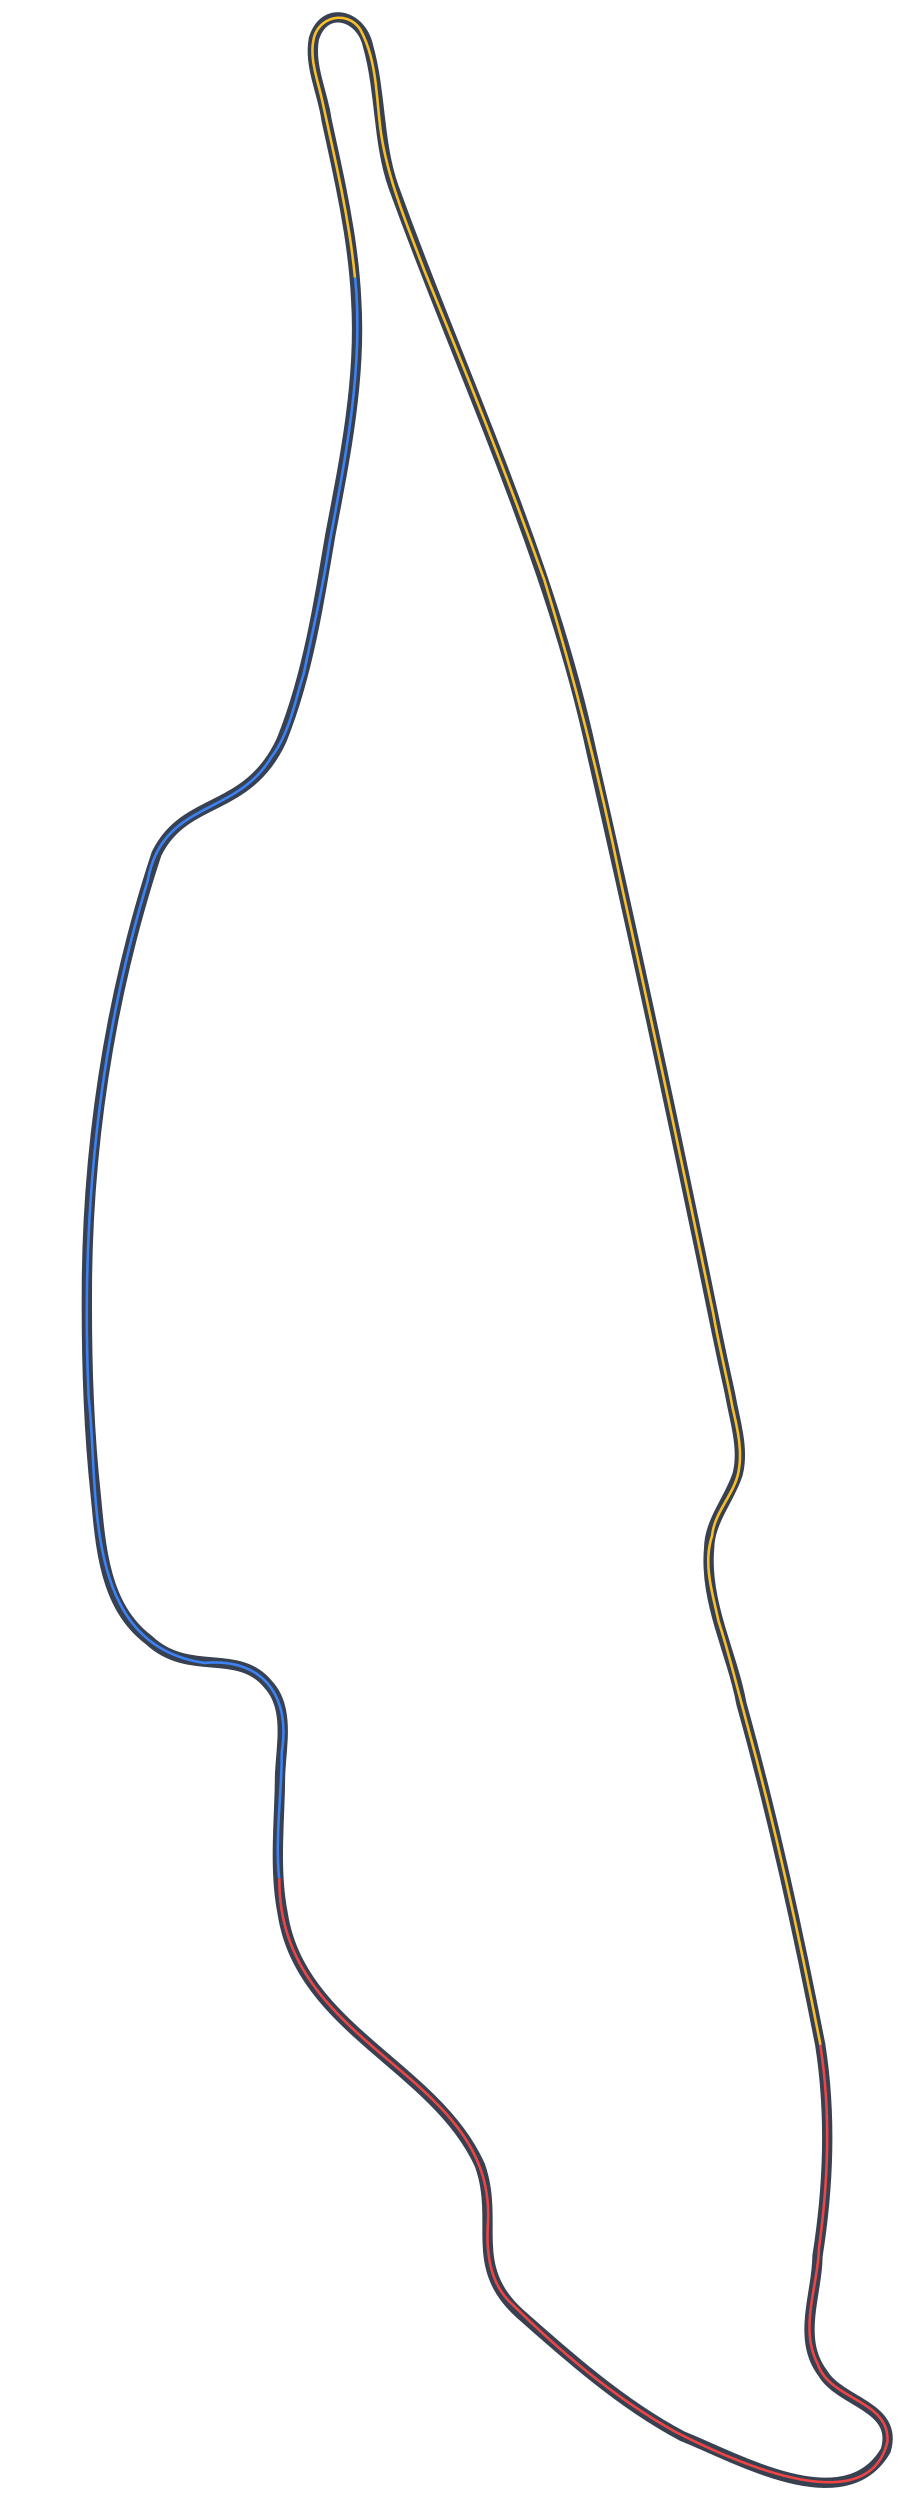
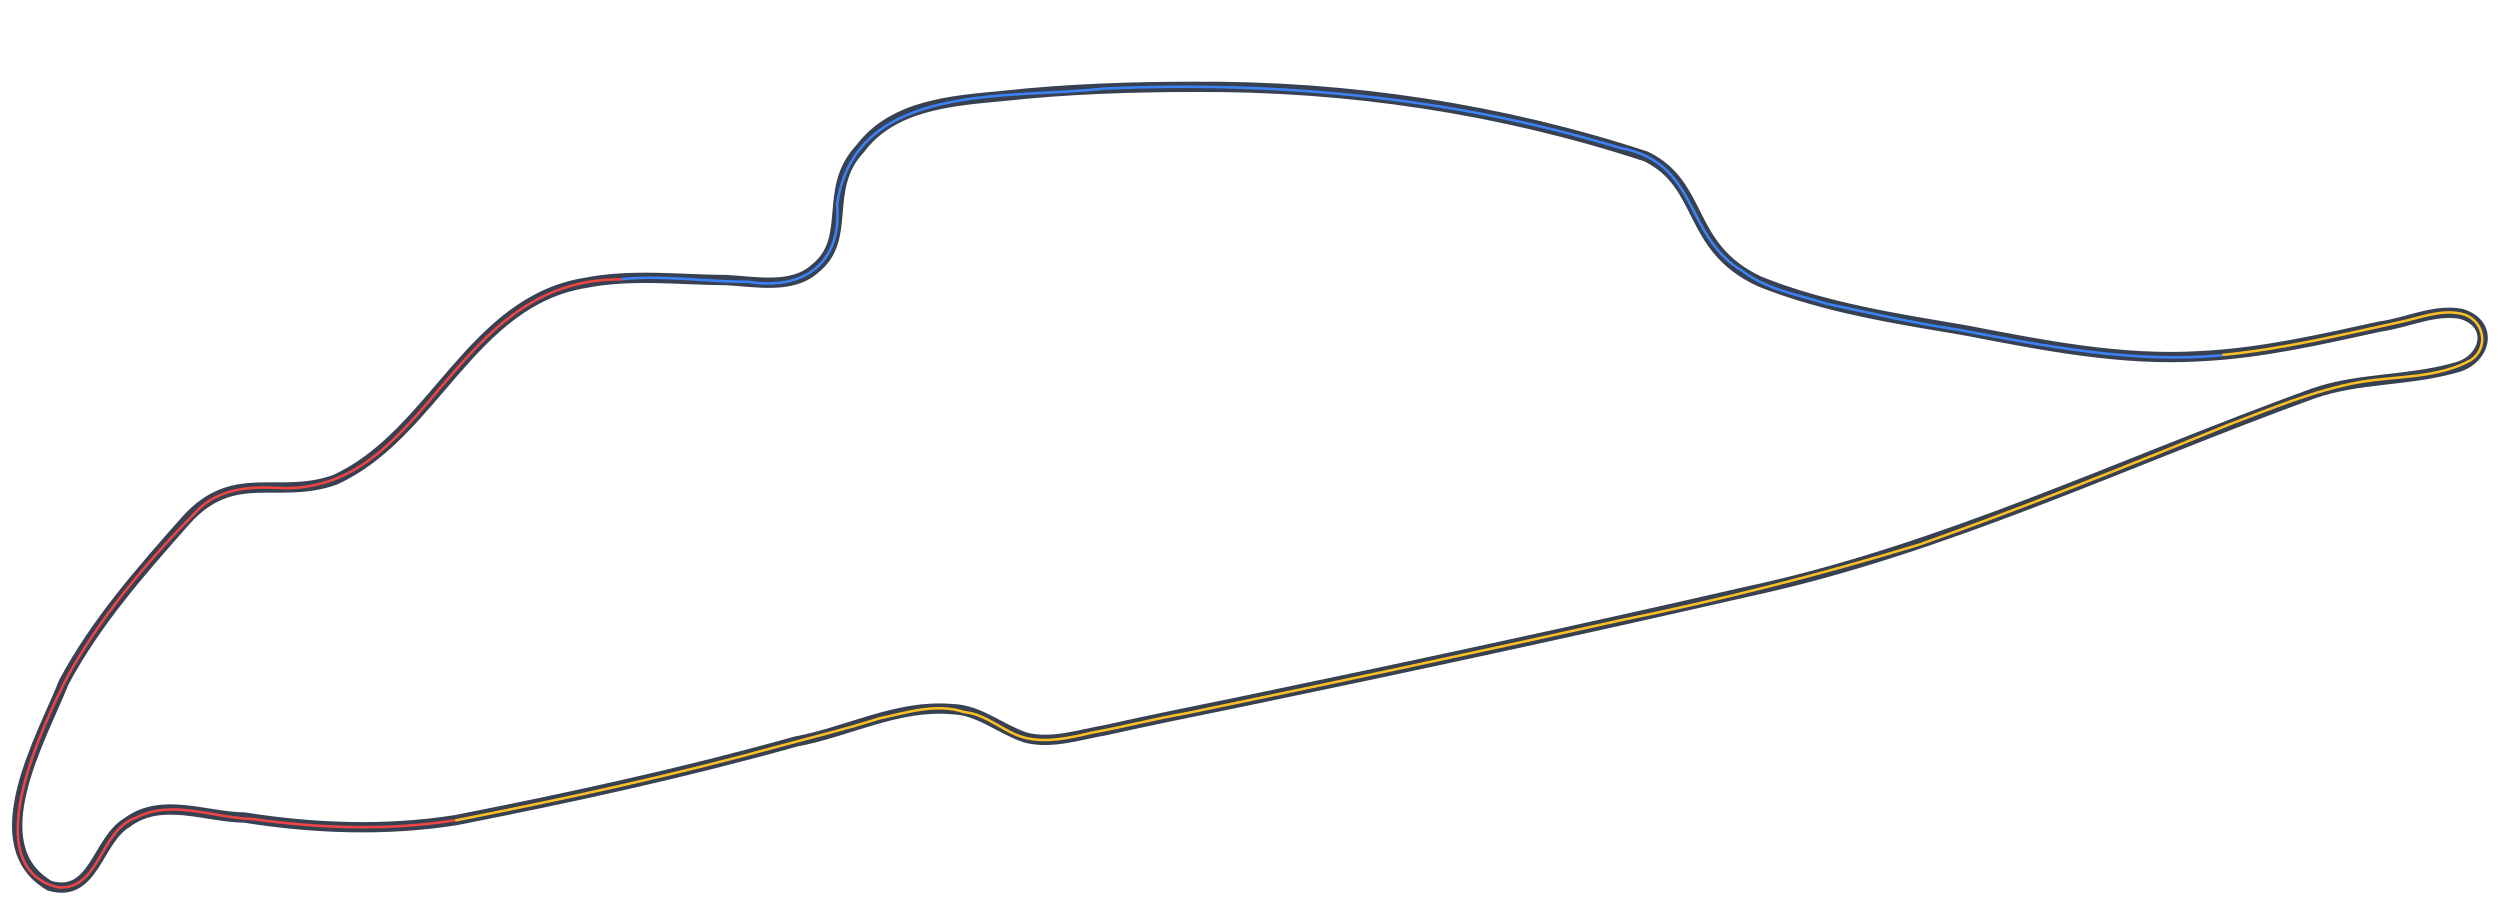
- <svg xmlns="http://www.w3.org/2000/svg" version="1.1" id="Layer_1" x="0px" y="0px" viewBox="0 0 369.8 1022" style="enable-background:new 0 0 369.8 1022;" xml:space="preserve">
+ <svg xmlns="http://www.w3.org/2000/svg" version="1.1" id="Layer_1" x="0px" y="0px" viewBox="0 0 1022 369.8" style="enable-background:new 0 0 1022 369.8;" xml:space="preserve">
  <style type="text/css">
- 	.st0{fill:none;stroke:#374151;stroke-width:4.215;stroke-miterlimit:2.107;}
- 	.st1{fill:none;stroke:#EF4444;stroke-width:1.054;stroke-miterlimit:2.107;}
- 	.st2{fill:none;stroke:#3B82F6;stroke-width:1.054;stroke-miterlimit:2.107;}
- 	.st3{fill:none;stroke:#FBBF24;stroke-width:1.054;stroke-miterlimit:2.107;}
+     .st0{fill:none;stroke:#374151;stroke-width:4.215;stroke-miterlimit:2.107;}
+     .st1{fill:none;stroke:#EF4444;stroke-width:1.054;stroke-miterlimit:2.107;}
+     .st2{fill:none;stroke:#3B82F6;stroke-width:1.054;stroke-miterlimit:2.107;}
+     .st3{fill:none;stroke:#FBBF24;stroke-width:1.054;stroke-miterlimit:2.107;}
</style>
-   <path vector-effect="non-scaling-stroke" class="st0" d="M335.3,835.8c4.5,28.7,3.4,57.8-1.1,86.4c-0.2,15.9-8.5,33.8,2.1,47.9  c7.2,12.2,31.1,13.5,25.8,31.6c-16.7,28.8-60.7,3.1-83.2-5.8c-24.6-13.1-45.6-31.7-66.4-50.1c-21.5-19.5-8.1-37.3-16.3-60.6  c-18.3-40.5-73.1-55.6-80.6-102.7c-3.7-18.9-1.2-38.6-1.1-57.4c0.6-12,3.8-26.9-4.7-36.3c-12.4-15.5-32.5-2.9-49-18.4  c-18.2-13.7-19.6-38.1-21.6-58.5c-2.8-26-3.7-52.2-3.7-78C35.1,471,44.5,408.3,64,349c11.8-23.9,37.1-16.2,51.1-46.4  c10.8-26.9,15.2-56.1,20-84.3c6.1-31.7,12.5-63.9,10.5-95.9c-1.2-25-6.9-49.4-12.1-73.3c-1.6-11.4-7.2-22.2-5.2-33.2  c4.1-13.9,19.2-10.1,22.1,2.7c5.4,19.1,4,39.5,10.5,57.9c28,77.2,64,151.8,81.1,231.8c15.8,68.9,30.6,137.6,44.8,206  c3.9,18.9,7.5,37.2,11.6,55.3c1.9,11.1,5.9,22.5,3.1,33.2c-3.5,10.4-11.4,19.1-11.6,30c-2,22.2,9.4,42.9,13.2,63.7  C316.1,743,326.1,789,335.3,835.8z" />
-   <path vector-effect="non-scaling-stroke" class="st1" d="M335.3,835.8c4.4,27.6,3.3,55.7-0.5,83.2c-0.4,15.5-8.2,32.9-0.5,47.4  c4.8,14.8,29.3,14.5,28.5,31.6c-7.9,34.7-66.7,6.3-86.4-3.7c-24.7-13.7-46.8-32.4-66.9-52.2c-9.7-8.8-10.8-21.9-10-34.2  c2.6-61.8-86-69.5-85.3-140.1" />
-   <path vector-effect="non-scaling-stroke" class="st2" d="M114.1,767.8c-1.7-17.1,1.1-34.5,1.1-51.6c3.7-22.9-7.7-38.5-31.6-36.4  c-50.9-7.4-42.9-70.6-47.4-109.1c-3.1-71.1,3.5-142.5,24.2-210.7c6-33.1,35.9-25.8,50.6-50.6c7.5-9.9,9.5-22.7,13.2-34.2  c3.7-17.6,7.9-35.4,10.5-53.2c6.7-35.8,14-72,10.5-108.5" />
-   <path vector-effect="non-scaling-stroke" class="st3" d="M145.1,113.5c-2.3-24.2-8.1-47.9-13.2-71.6c-1.7-8.4-5.5-17.3-3.7-25.8  c1.7-9.1,13.4-12.3,19-4.2c7.6,13.8,6.4,30.3,9,45.3c3.3,18.7,10.8,36.1,17.4,53.7c17.1,41.8,33.9,83.9,49,126.4  c12.3,40.3,22.7,81.5,31.1,122.8c13.1,58.8,25.7,118,37.9,177c2.2,12.8,5.6,25.7,7.9,38.5c2.1,8.9,4.3,18.3,2.1,27.4  c-2.2,8.6-9.6,15.5-10.5,24.8c-3.8,11.5,0.2,23.4,2.6,34.8c4.2,13,7.5,26.7,11.1,40c12.1,43.8,21.8,88.6,30.6,133.3" />
+   <g transform="rotate(90, 511, 511)">
+     <path vector-effect="non-scaling-stroke" class="st0" d="M335.3,835.8c4.5,28.7,3.4,57.8-1.1,86.4c-0.2,15.9-8.5,33.8,2.1,47.9         c7.2,12.2,31.1,13.5,25.8,31.6c-16.7,28.8-60.7,3.1-83.2-5.8c-24.6-13.1-45.6-31.7-66.4-50.1c-21.5-19.5-8.1-37.3-16.3-60.6         c-18.3-40.5-73.1-55.6-80.6-102.7c-3.7-18.9-1.2-38.6-1.1-57.4c0.6-12,3.8-26.9-4.7-36.3c-12.4-15.5-32.5-2.9-49-18.4         c-18.2-13.7-19.6-38.1-21.6-58.5c-2.8-26-3.7-52.2-3.7-78C35.1,471,44.5,408.3,64,349c11.8-23.9,37.1-16.2,51.1-46.4         c10.8-26.9,15.2-56.1,20-84.3c6.1-31.7,12.5-63.9,10.5-95.9c-1.2-25-6.9-49.4-12.1-73.3c-1.6-11.4-7.2-22.2-5.2-33.2         c4.1-13.9,19.2-10.1,22.1,2.7c5.4,19.1,4,39.5,10.5,57.9c28,77.2,64,151.8,81.1,231.8c15.8,68.9,30.6,137.6,44.8,206         c3.9,18.9,7.5,37.2,11.6,55.3c1.9,11.1,5.9,22.5,3.1,33.2c-3.5,10.4-11.4,19.1-11.6,30c-2,22.2,9.4,42.9,13.2,63.7         C316.1,743,326.1,789,335.3,835.8z" />
+     <path vector-effect="non-scaling-stroke" class="st1" d="M335.3,835.8c4.4,27.6,3.3,55.7-0.5,83.2c-0.4,15.5-8.2,32.9-0.5,47.4         c4.8,14.8,29.3,14.5,28.5,31.6c-7.9,34.7-66.7,6.3-86.4-3.7c-24.7-13.7-46.8-32.4-66.9-52.2c-9.7-8.8-10.8-21.9-10-34.2         c2.6-61.8-86-69.5-85.3-140.1" />
+     <path vector-effect="non-scaling-stroke" class="st2" d="M114.1,767.8c-1.7-17.1,1.1-34.5,1.1-51.6c3.7-22.9-7.7-38.5-31.6-36.4         c-50.9-7.4-42.9-70.6-47.4-109.1c-3.1-71.1,3.5-142.5,24.2-210.7c6-33.1,35.9-25.8,50.6-50.6c7.5-9.9,9.5-22.7,13.2-34.2         c3.7-17.6,7.9-35.4,10.5-53.2c6.7-35.8,14-72,10.5-108.5" />
+     <path vector-effect="non-scaling-stroke" class="st3" d="M145.1,113.5c-2.3-24.2-8.1-47.9-13.2-71.6c-1.7-8.4-5.5-17.3-3.7-25.8         c1.7-9.1,13.4-12.3,19-4.2c7.6,13.8,6.4,30.3,9,45.3c3.3,18.7,10.8,36.1,17.4,53.7c17.1,41.8,33.9,83.9,49,126.4         c12.3,40.3,22.7,81.5,31.1,122.8c13.1,58.8,25.7,118,37.9,177c2.2,12.8,5.6,25.7,7.9,38.5c2.1,8.9,4.3,18.3,2.1,27.4         c-2.2,8.6-9.6,15.5-10.5,24.8c-3.8,11.5,0.2,23.4,2.6,34.8c4.2,13,7.5,26.7,11.1,40c12.1,43.8,21.8,88.6,30.6,133.3" />
+   </g>
</svg>
